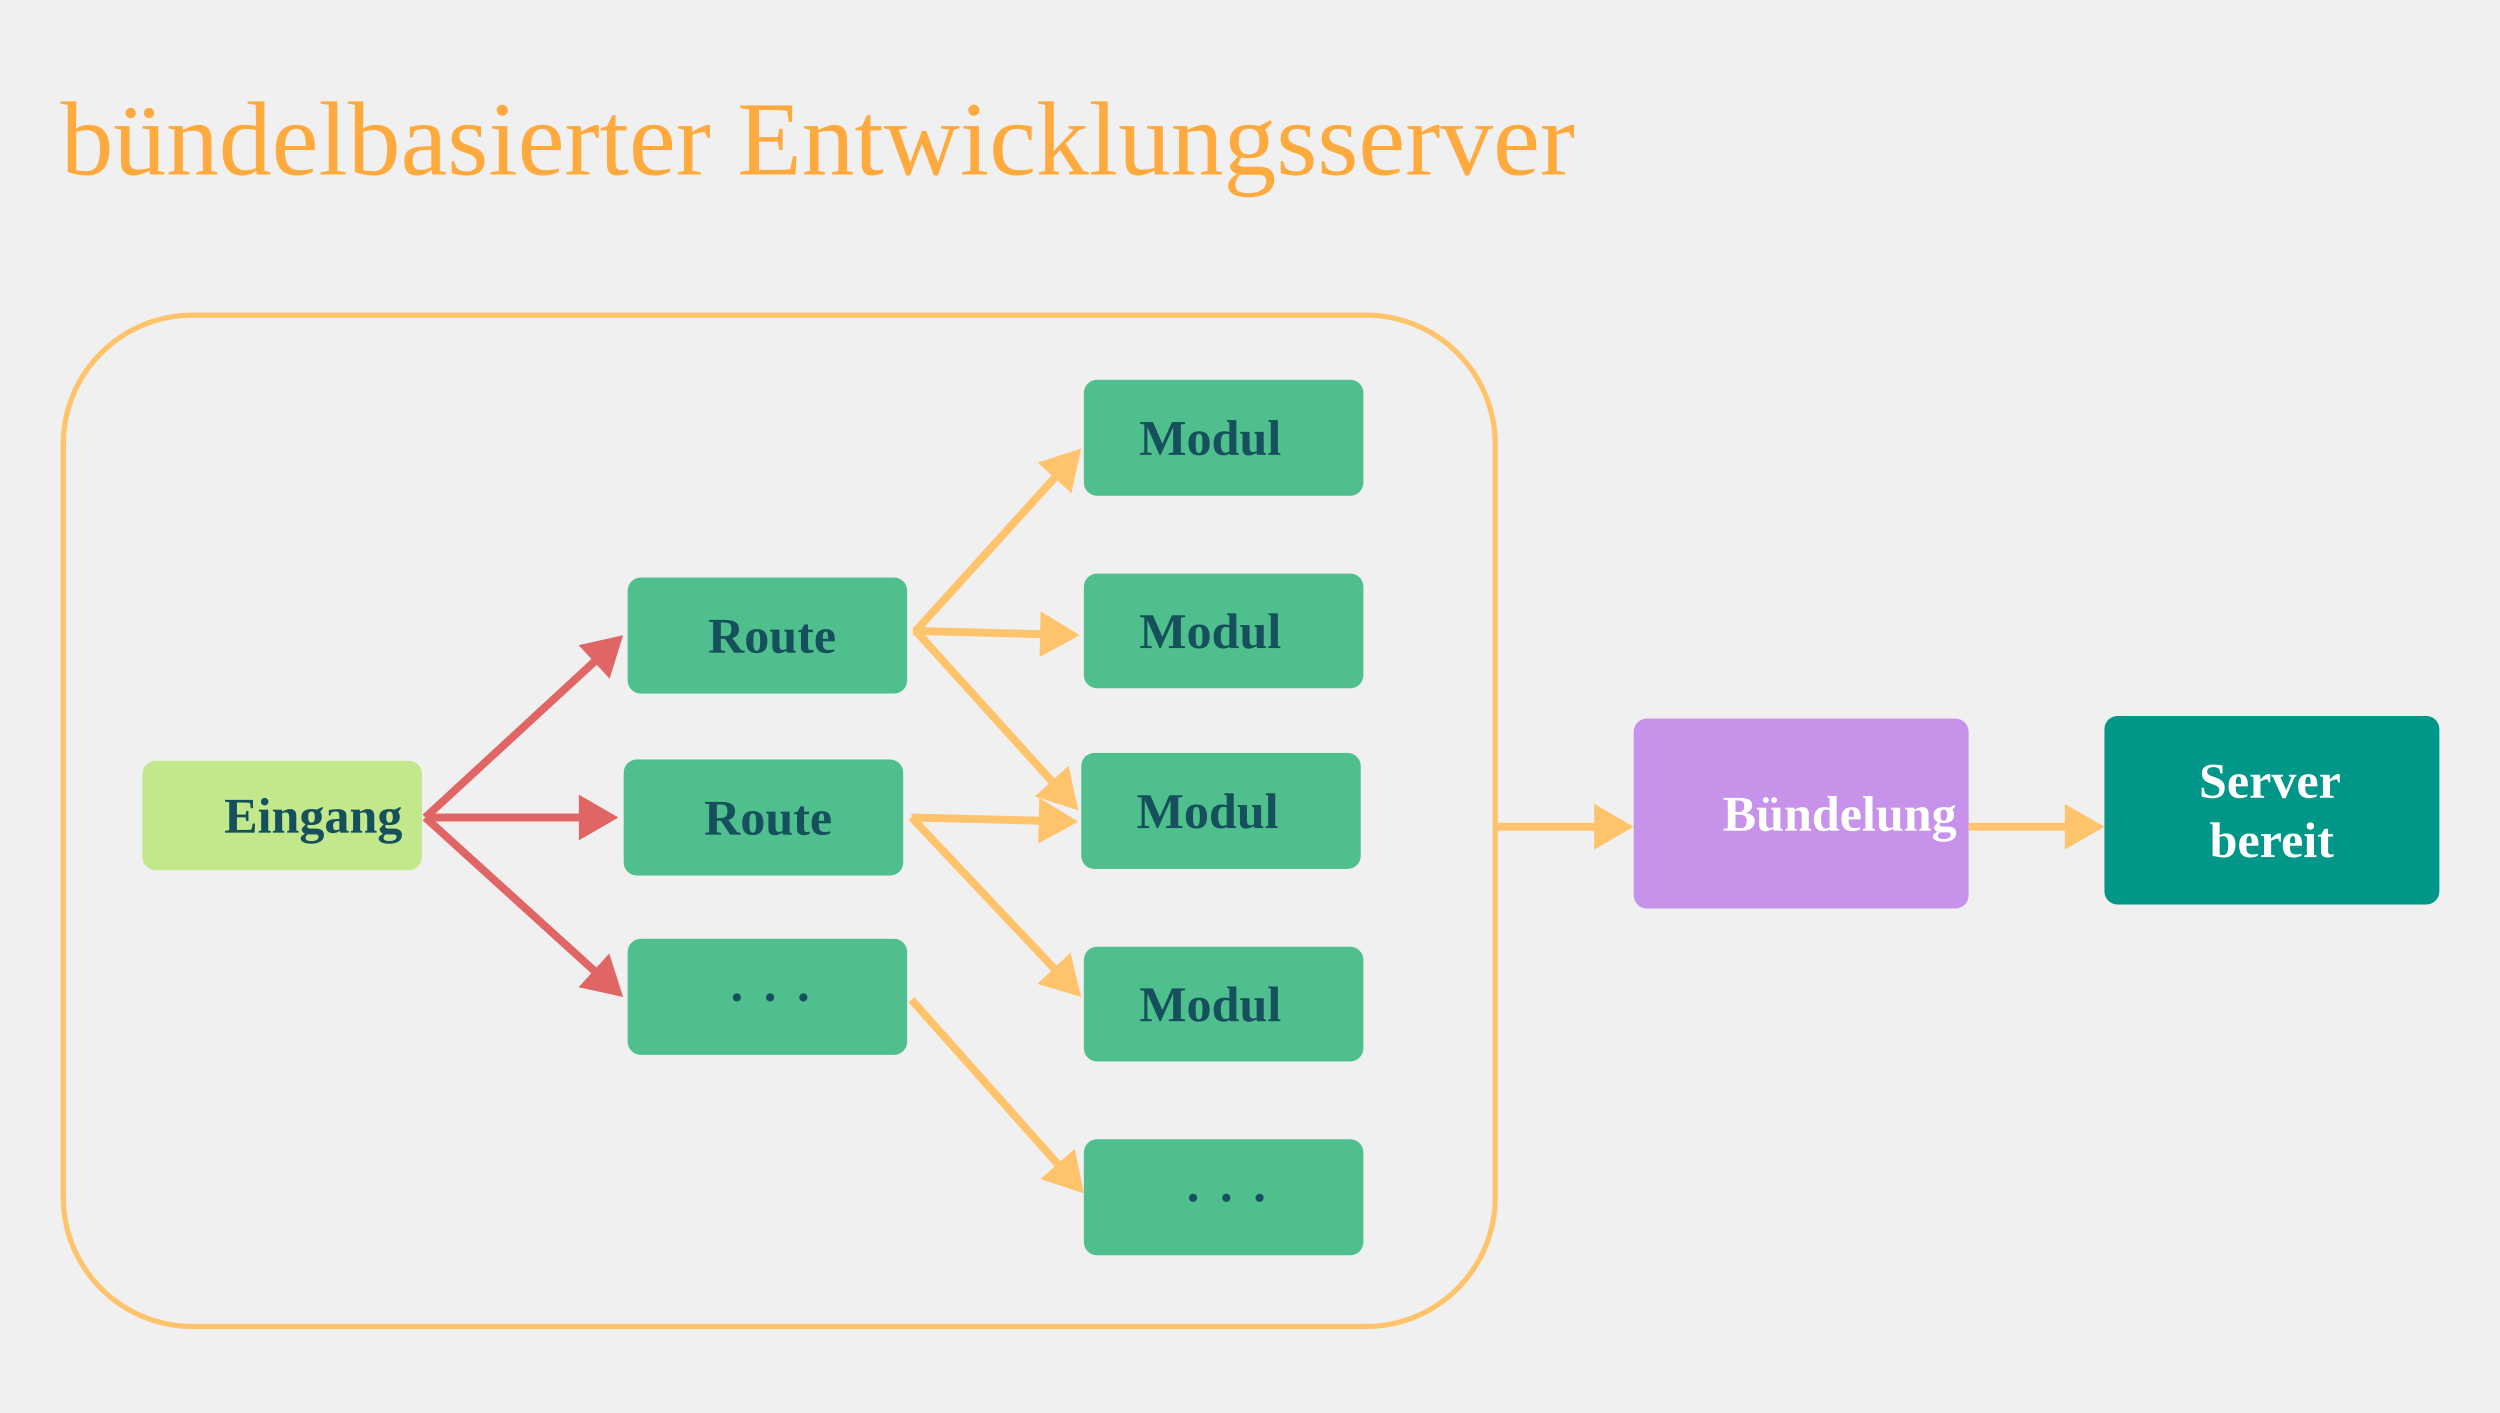
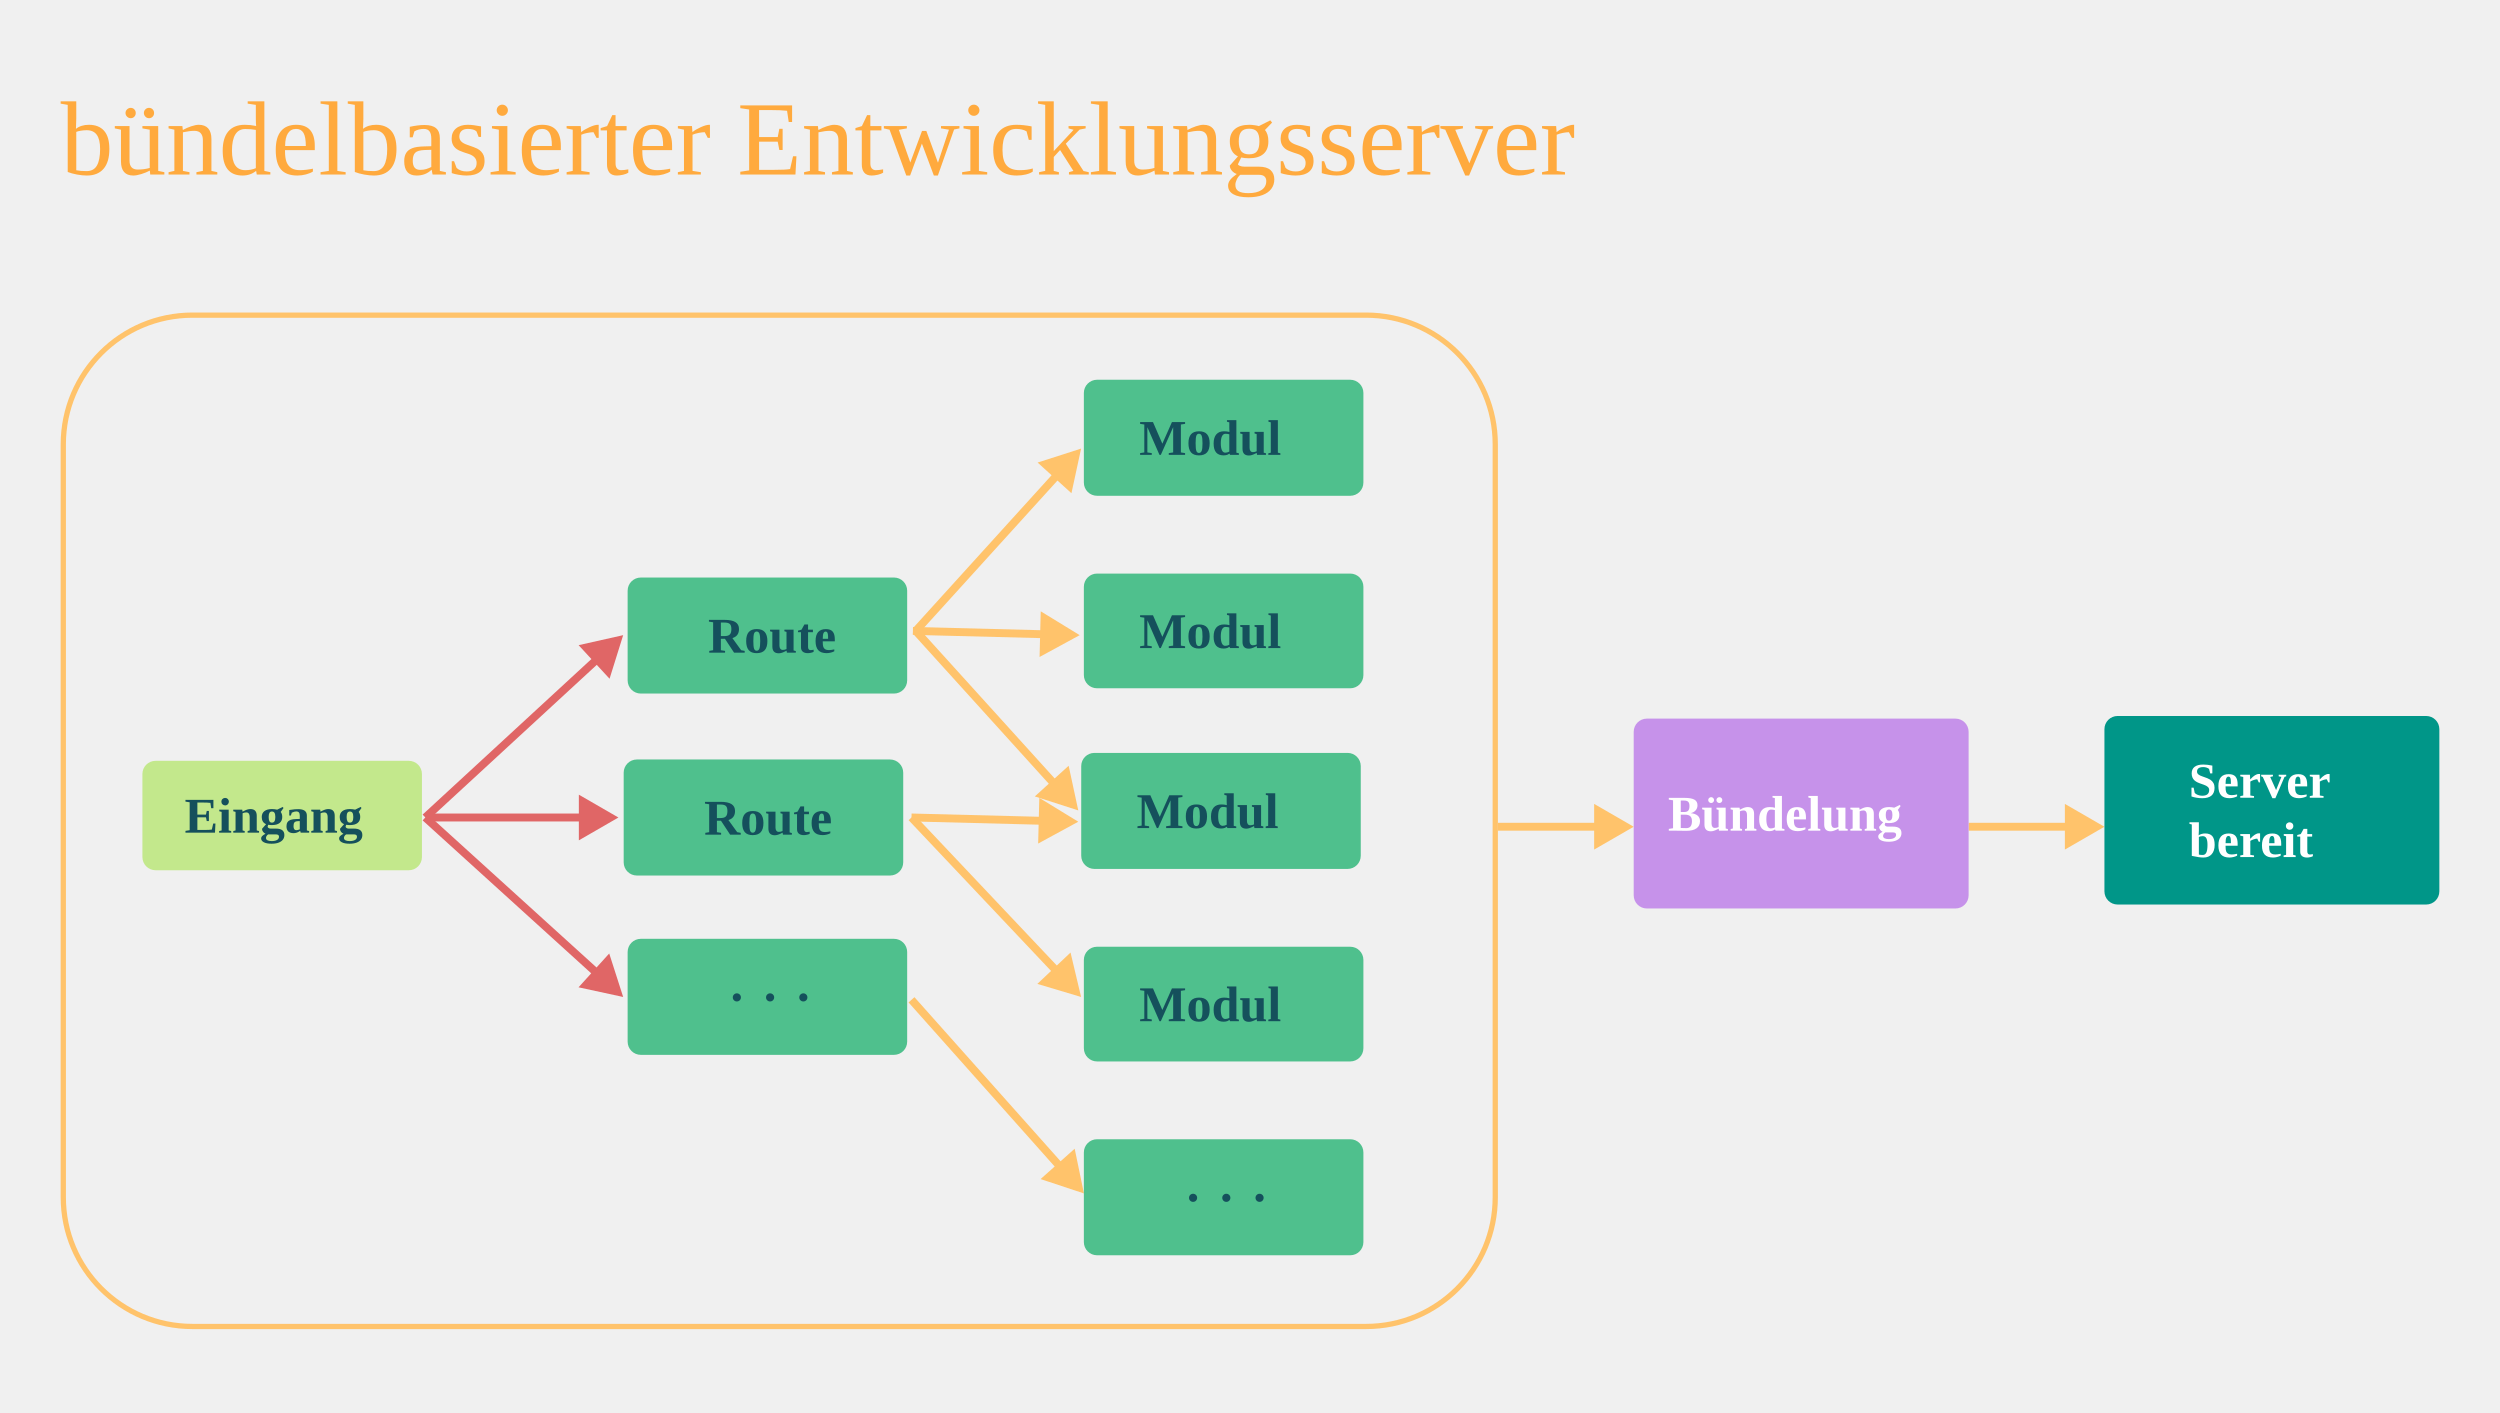
<svg xmlns="http://www.w3.org/2000/svg" viewBox="0 0 1896 1071" fill="none">
  <text fill="#FFAA3E" xml:space="preserve" style="white-space: pre" font-size="80" letter-spacing="0em">
    <tspan x="46" y="132.344">bündelbasierter Entwicklungsserver</tspan>
  </text>
  <rect x="48" y="239" width="1086" height="767" rx="98" stroke="#FFC36B" stroke-width="4" />
  <rect x="108" y="577" width="212" height="83" rx="10" fill="#C3E88C" />
  <text fill="#15505C" xml:space="preserve" style="white-space: pre" font-size="38" font-weight="600" letter-spacing="0em">
-     <tspan x="170" y="631.488">Eingang</tspan>
+     <tspan x="140" y="631.488">Eingang</tspan>
  </text>
  <rect x="476" y="712" width="212" height="88" rx="10" fill="#4FC08D" />
  <text fill="#15505C" xml:space="preserve" style="white-space: pre" font-size="38" font-weight="600" letter-spacing="0.33em">
    <tspan x="552.5" y="768.988">···</tspan>
  </text>
  <rect x="476" y="438" width="212" height="88" rx="10" fill="#4FC08D" />
  <text fill="#15505C" xml:space="preserve" style="white-space: pre" font-size="38" font-weight="600" letter-spacing="0em">
    <tspan x="537" y="494.988">Route</tspan>
  </text>
  <rect x="473" y="576" width="212" height="88" rx="10" fill="#4FC08D" />
  <text fill="#15505C" xml:space="preserve" style="white-space: pre" font-size="38" font-weight="600" letter-spacing="0em">
    <tspan x="534" y="632.988">Route</tspan>
  </text>
  <path d="M472.614 481.699L438.815 489.291L462.289 514.766L472.614 481.699ZM324.582 622.18L454.791 502.201L450.726 497.789L320.516 617.768L324.582 622.18Z" fill="#E06666" />
  <path d="M469 620L439 602.679V637.321L469 620ZM323 623H442V617H323V623Z" fill="#E06666" />
  <path d="M472.614 756.105L462.032 723.12L438.757 748.777L472.614 756.105ZM320.533 622.196L450.601 740.186L454.632 735.742L324.565 617.752L320.533 622.196Z" fill="#E06666" />
  <path d="M822.052 905.098L815.036 871.175L789.166 894.213L822.052 905.098ZM689.041 760.243L801.856 886.929L806.337 882.939L693.521 756.253L689.041 760.243Z" fill="#FFC36B" />
  <path d="M819.908 756.105L811.894 722.403L786.715 746.195L819.908 756.105ZM689.1 622.034L799.185 738.54L803.546 734.419L693.462 617.914L689.1 622.034Z" fill="#FFC36B" />
  <path d="M817.765 623.19L788.215 605.112L787.334 639.742L817.765 623.19ZM691.205 622.973L790.697 625.502L790.85 619.504L691.357 616.975L691.205 622.973Z" fill="#FFC36B" />
  <path d="M818.837 481.699L789.286 463.622L788.406 498.252L818.837 481.699ZM692.277 481.483L791.769 484.012L791.922 478.014L692.429 475.485L692.277 481.483Z" fill="#FFC36B" />
  <path d="M819.909 340.209L786.924 350.795L812.584 374.067L819.909 340.209ZM696.719 480.499L803.992 362.224L799.547 358.193L692.275 476.468L696.719 480.499Z" fill="#FFC36B" />
  <path d="M817.765 614.614L810.467 580.751L784.789 604.002L817.765 614.614ZM692.273 480.497L797.418 596.614L801.866 592.587L696.721 476.47L692.273 480.497Z" fill="#FFC36B" />
  <rect x="822" y="288" width="212" height="88" rx="10" fill="#4FC08D" />
  <text fill="#15505C" xml:space="preserve" style="white-space: pre" font-size="38" font-weight="600" letter-spacing="0em">
    <tspan x="864" y="344.988">Modul</tspan>
  </text>
  <rect x="822" y="435" width="212" height="87" rx="10" fill="#4FC08D" />
  <text fill="#15505C" xml:space="preserve" style="white-space: pre" font-size="38" font-weight="600" letter-spacing="0em">
    <tspan x="864" y="491.488">Modul</tspan>
  </text>
  <rect x="820" y="571" width="212" height="88" rx="10" fill="#4FC08D" />
  <text fill="#15505C" xml:space="preserve" style="white-space: pre" font-size="38" font-weight="600" letter-spacing="0em">
    <tspan x="862" y="627.988">Modul</tspan>
  </text>
  <rect x="822" y="718" width="212" height="87" rx="10" fill="#4FC08D" />
  <text fill="#15505C" xml:space="preserve" style="white-space: pre" font-size="38" font-weight="600" letter-spacing="0em">
    <tspan x="864" y="774.488">Modul</tspan>
  </text>
  <rect x="822" y="864" width="212" height="88" rx="10" fill="#4FC08D" />
  <text fill="#15505C" xml:space="preserve" style="white-space: pre" font-size="38" font-weight="600" letter-spacing="0.33em">
    <tspan x="898.5" y="920.988">···</tspan>
  </text>
  <path d="M1239 627L1209 609.679V644.321L1239 627ZM1136 630H1212V624H1136V630Z" fill="#FFC36B" />
  <path d="M1596 627L1566 609.679V644.321L1596 627ZM1493 630H1569V624H1493V630Z" fill="#FFC36B" />
  <rect x="1239" y="545" width="254" height="144" rx="10" fill="#C692EA" />
  <text fill="white" xml:space="preserve" style="white-space: pre" font-size="38" font-weight="600" letter-spacing="0em">
-     <tspan x="1306.5" y="629.988">Bündelung</tspan>
+     <tspan x="1265" y="629.988">Bündelung</tspan>
  </text>
  <rect x="1596" y="543" width="254" height="143" rx="10" fill="#009688" />
  <text fill="white" xml:space="preserve" style="white-space: pre" font-size="38" font-weight="600" letter-spacing="0em">
-     <tspan x="1667.71" y="604.988">Server
+     <tspan x="1660" y="604.988">Server
</tspan>
-     <tspan x="1675.76" y="649.988">bereit</tspan>
+     <tspan x="1660" y="649.988">bereit</tspan>
  </text>
</svg>
